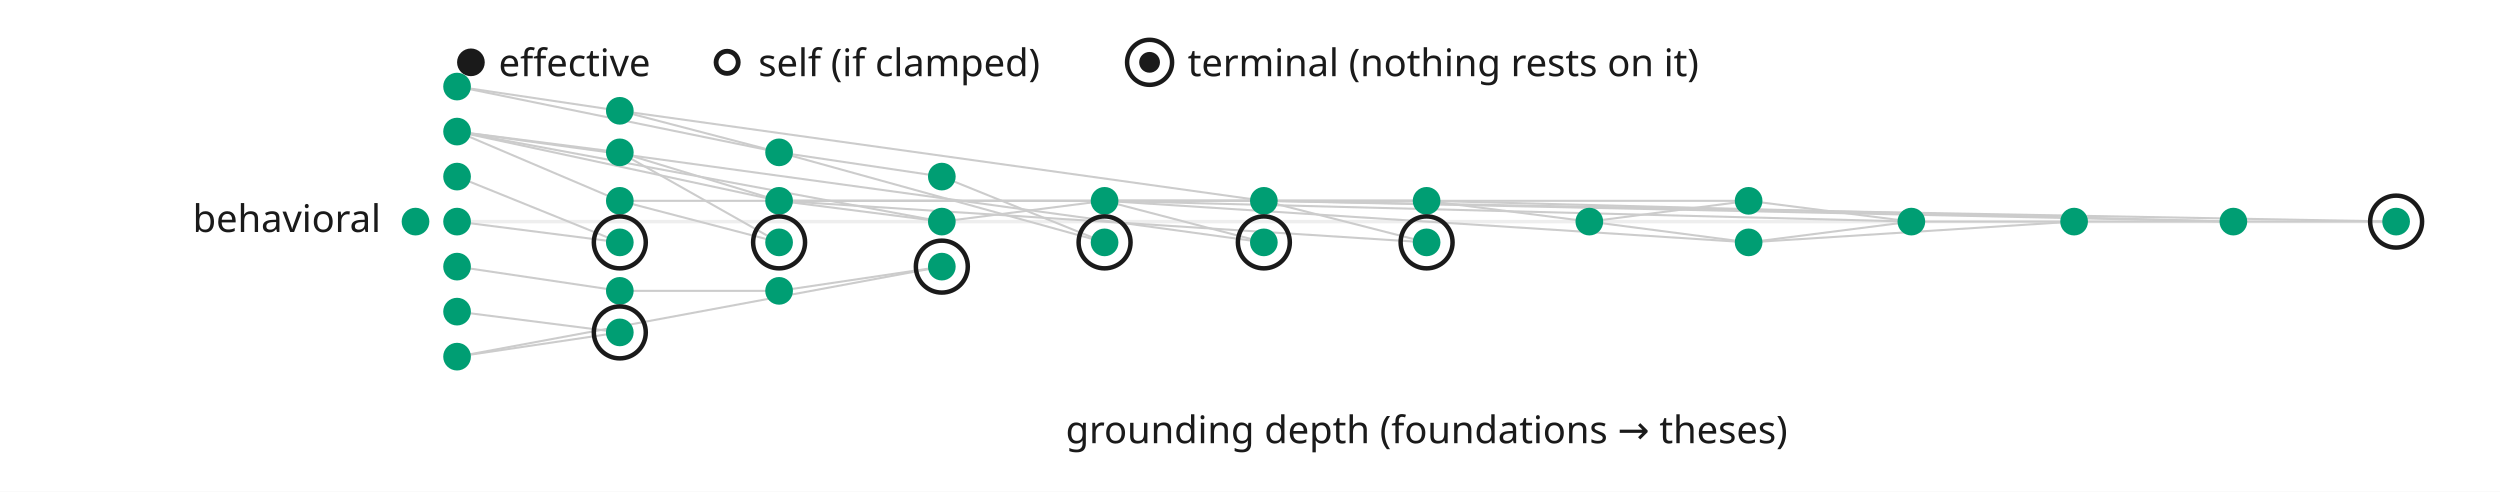
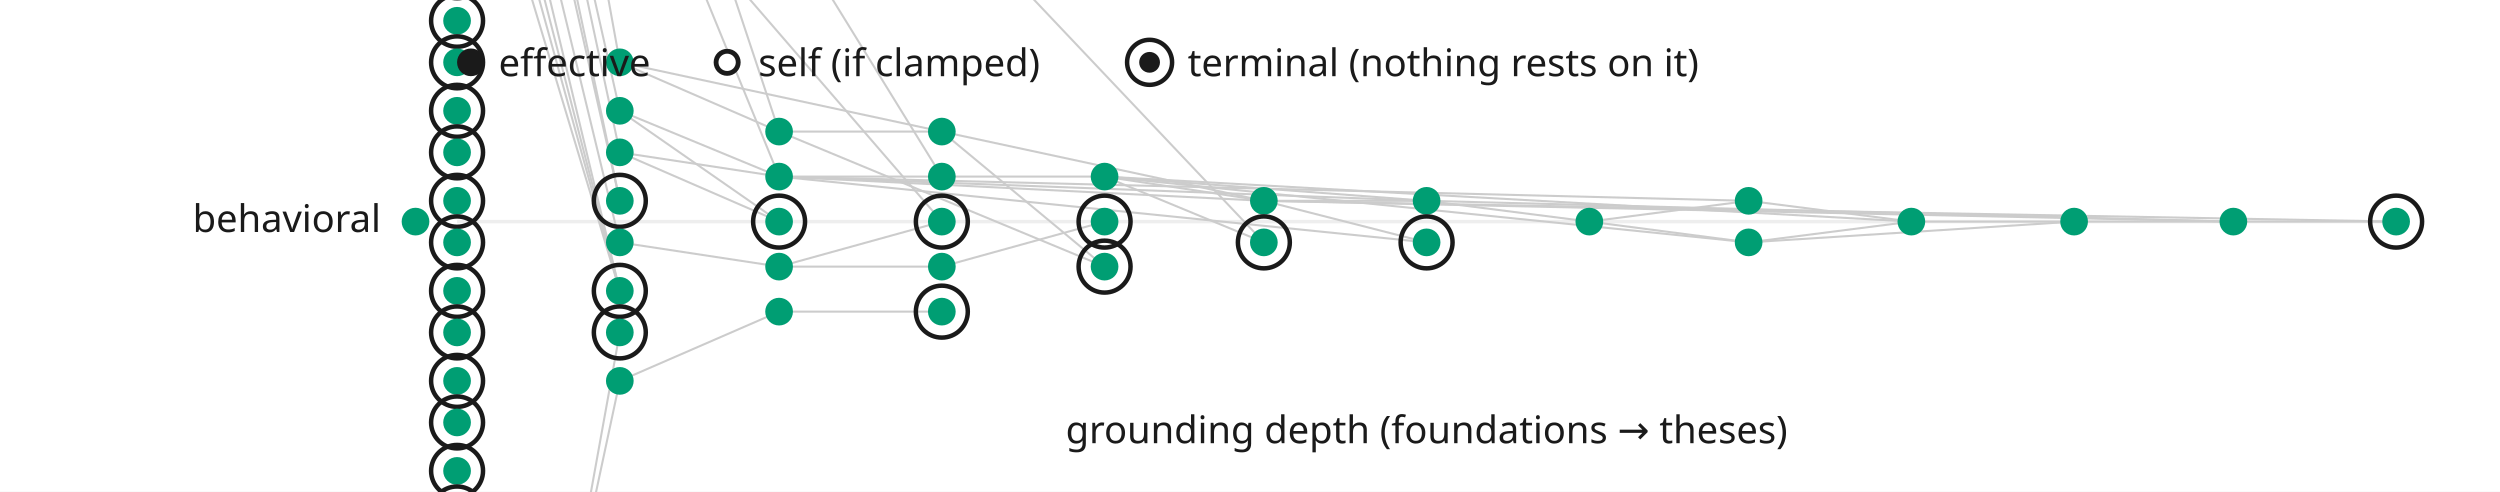
<svg xmlns="http://www.w3.org/2000/svg" width="722" height="142" font-family="sans-serif" font-size="11">
  <rect width="722" height="142" fill="white" />
  <line x1="132" y1="64" x2="692" y2="64" stroke="#eeeeee" />
  <circle cx="120" cy="64" r="4" fill="#009E73" />
  <text x="110" y="67" text-anchor="end" fill="#1a1a1a">behavioral</text>
  <line x1="365" y1="58" x2="412" y2="58" stroke="#cccccc" stroke-width="0.6" />
-   <line x1="319" y1="58" x2="412" y2="58" stroke="#cccccc" stroke-width="0.6" />
-   <line x1="225" y1="58" x2="412" y2="58" stroke="#cccccc" stroke-width="0.6" />
-   <line x1="132" y1="25" x2="179" y2="32" stroke="#cccccc" stroke-width="0.6" />
-   <line x1="179" y1="32" x2="365" y2="58" stroke="#cccccc" stroke-width="0.6" />
-   <line x1="225" y1="58" x2="365" y2="58" stroke="#cccccc" stroke-width="0.6" />
-   <line x1="319" y1="58" x2="365" y2="58" stroke="#cccccc" stroke-width="0.6" />
-   <line x1="132" y1="25" x2="225" y2="44" stroke="#cccccc" stroke-width="0.6" />
-   <line x1="179" y1="32" x2="225" y2="44" stroke="#cccccc" stroke-width="0.6" />
-   <line x1="225" y1="44" x2="272" y2="51" stroke="#cccccc" stroke-width="0.6" />
-   <line x1="132" y1="38" x2="225" y2="58" stroke="#cccccc" stroke-width="0.6" />
-   <line x1="179" y1="44" x2="225" y2="58" stroke="#cccccc" stroke-width="0.6" />
-   <line x1="179" y1="58" x2="225" y2="58" stroke="#cccccc" stroke-width="0.6" />
-   <line x1="132" y1="38" x2="179" y2="44" stroke="#cccccc" stroke-width="0.6" />
-   <line x1="132" y1="38" x2="179" y2="58" stroke="#cccccc" stroke-width="0.6" />
-   <line x1="179" y1="44" x2="225" y2="70" stroke="#cccccc" stroke-width="0.6" />
-   <line x1="179" y1="58" x2="225" y2="70" stroke="#cccccc" stroke-width="0.6" />
-   <line x1="132" y1="38" x2="272" y2="64" stroke="#cccccc" stroke-width="0.6" />
-   <line x1="225" y1="58" x2="272" y2="64" stroke="#cccccc" stroke-width="0.6" />
-   <line x1="272" y1="64" x2="319" y2="58" stroke="#cccccc" stroke-width="0.6" />
-   <line x1="319" y1="58" x2="365" y2="70" stroke="#cccccc" stroke-width="0.6" />
-   <line x1="132" y1="38" x2="365" y2="70" stroke="#cccccc" stroke-width="0.6" />
-   <line x1="132" y1="51" x2="179" y2="70" stroke="#cccccc" stroke-width="0.6" />
-   <line x1="132" y1="64" x2="179" y2="70" stroke="#cccccc" stroke-width="0.6" />
-   <line x1="132" y1="77" x2="179" y2="84" stroke="#cccccc" stroke-width="0.6" />
-   <line x1="179" y1="84" x2="225" y2="84" stroke="#cccccc" stroke-width="0.6" />
-   <line x1="132" y1="90" x2="179" y2="96" stroke="#cccccc" stroke-width="0.6" />
-   <line x1="132" y1="103" x2="179" y2="96" stroke="#cccccc" stroke-width="0.6" />
-   <line x1="132" y1="103" x2="272" y2="77" stroke="#cccccc" stroke-width="0.6" />
-   <line x1="225" y1="84" x2="272" y2="77" stroke="#cccccc" stroke-width="0.6" />
+   <line x1="319" y1="51" x2="412" y2="58" stroke="#cccccc" stroke-width="0.6" />
+   <line x1="225" y1="51" x2="412" y2="58" stroke="#cccccc" stroke-width="0.6" />
+   <line x1="132" y1="-242" x2="179" y2="18" stroke="#cccccc" stroke-width="0.6" />
+   <line x1="179" y1="18" x2="365" y2="58" stroke="#cccccc" stroke-width="0.6" />
+   <line x1="225" y1="51" x2="365" y2="58" stroke="#cccccc" stroke-width="0.6" />
+   <line x1="319" y1="51" x2="365" y2="58" stroke="#cccccc" stroke-width="0.6" />
+   <line x1="132" y1="-242" x2="225" y2="38" stroke="#cccccc" stroke-width="0.6" />
+   <line x1="179" y1="18" x2="225" y2="38" stroke="#cccccc" stroke-width="0.6" />
+   <line x1="225" y1="38" x2="272" y2="38" stroke="#cccccc" stroke-width="0.6" />
+   <line x1="132" y1="-176" x2="225" y2="51" stroke="#cccccc" stroke-width="0.6" />
+   <line x1="179" y1="32" x2="225" y2="51" stroke="#cccccc" stroke-width="0.6" />
+   <line x1="179" y1="44" x2="225" y2="51" stroke="#cccccc" stroke-width="0.6" />
+   <line x1="132" y1="-176" x2="179" y2="32" stroke="#cccccc" stroke-width="0.6" />
+   <line x1="132" y1="-176" x2="179" y2="44" stroke="#cccccc" stroke-width="0.6" />
+   <line x1="179" y1="32" x2="225" y2="64" stroke="#cccccc" stroke-width="0.6" />
+   <line x1="179" y1="44" x2="225" y2="64" stroke="#cccccc" stroke-width="0.6" />
+   <line x1="132" y1="-176" x2="272" y2="51" stroke="#cccccc" stroke-width="0.6" />
+   <line x1="225" y1="51" x2="272" y2="51" stroke="#cccccc" stroke-width="0.6" />
+   <line x1="272" y1="51" x2="319" y2="51" stroke="#cccccc" stroke-width="0.6" />
+   <line x1="319" y1="51" x2="365" y2="70" stroke="#cccccc" stroke-width="0.6" />
+   <line x1="132" y1="-176" x2="365" y2="70" stroke="#cccccc" stroke-width="0.6" />
+   <line x1="132" y1="-164" x2="179" y2="58" stroke="#cccccc" stroke-width="0.6" />
+   <line x1="132" y1="-150" x2="179" y2="58" stroke="#cccccc" stroke-width="0.6" />
+   <line x1="132" y1="-124" x2="179" y2="70" stroke="#cccccc" stroke-width="0.6" />
+   <line x1="179" y1="70" x2="225" y2="77" stroke="#cccccc" stroke-width="0.6" />
+   <line x1="132" y1="-112" x2="179" y2="84" stroke="#cccccc" stroke-width="0.6" />
+   <line x1="132" y1="-98" x2="179" y2="84" stroke="#cccccc" stroke-width="0.6" />
+   <line x1="132" y1="-86" x2="179" y2="84" stroke="#cccccc" stroke-width="0.6" />
+   <line x1="132" y1="-72" x2="179" y2="84" stroke="#cccccc" stroke-width="0.6" />
+   <line x1="132" y1="-98" x2="272" y2="64" stroke="#cccccc" stroke-width="0.6" />
+   <line x1="225" y1="77" x2="272" y2="64" stroke="#cccccc" stroke-width="0.6" />
+   <line x1="225" y1="77" x2="272" y2="77" stroke="#cccccc" stroke-width="0.6" />
+   <line x1="272" y1="77" x2="319" y2="64" stroke="#cccccc" stroke-width="0.6" />
  <line x1="412" y1="58" x2="459" y2="64" stroke="#cccccc" stroke-width="0.6" />
-   <line x1="225" y1="44" x2="319" y2="70" stroke="#cccccc" stroke-width="0.6" />
-   <line x1="272" y1="51" x2="319" y2="70" stroke="#cccccc" stroke-width="0.6" />
-   <line x1="225" y1="58" x2="505" y2="58" stroke="#cccccc" stroke-width="0.6" />
+   <line x1="225" y1="38" x2="319" y2="77" stroke="#cccccc" stroke-width="0.6" />
+   <line x1="272" y1="38" x2="319" y2="77" stroke="#cccccc" stroke-width="0.6" />
+   <line x1="225" y1="51" x2="505" y2="58" stroke="#cccccc" stroke-width="0.6" />
  <line x1="459" y1="64" x2="505" y2="58" stroke="#cccccc" stroke-width="0.6" />
-   <line x1="319" y1="58" x2="505" y2="70" stroke="#cccccc" stroke-width="0.6" />
+   <line x1="319" y1="51" x2="505" y2="70" stroke="#cccccc" stroke-width="0.6" />
  <line x1="459" y1="64" x2="505" y2="70" stroke="#cccccc" stroke-width="0.6" />
  <line x1="505" y1="70" x2="552" y2="64" stroke="#cccccc" stroke-width="0.6" />
-   <line x1="319" y1="58" x2="552" y2="64" stroke="#cccccc" stroke-width="0.6" />
+   <line x1="319" y1="51" x2="552" y2="64" stroke="#cccccc" stroke-width="0.6" />
  <line x1="505" y1="58" x2="552" y2="64" stroke="#cccccc" stroke-width="0.6" />
  <line x1="552" y1="64" x2="599" y2="64" stroke="#cccccc" stroke-width="0.6" />
  <line x1="505" y1="70" x2="599" y2="64" stroke="#cccccc" stroke-width="0.6" />
+   <line x1="132" y1="356" x2="179" y2="96" stroke="#cccccc" stroke-width="0.6" />
+   <line x1="132" y1="330" x2="179" y2="110" stroke="#cccccc" stroke-width="0.6" />
+   <line x1="179" y1="110" x2="225" y2="90" stroke="#cccccc" stroke-width="0.6" />
+   <line x1="225" y1="90" x2="272" y2="90" stroke="#cccccc" stroke-width="0.6" />
  <line x1="365" y1="58" x2="645" y2="64" stroke="#cccccc" stroke-width="0.6" />
  <line x1="599" y1="64" x2="645" y2="64" stroke="#cccccc" stroke-width="0.6" />
  <line x1="412" y1="58" x2="645" y2="64" stroke="#cccccc" stroke-width="0.6" />
  <line x1="365" y1="58" x2="692" y2="64" stroke="#cccccc" stroke-width="0.6" />
  <line x1="645" y1="64" x2="692" y2="64" stroke="#cccccc" stroke-width="0.6" />
-   <line x1="225" y1="58" x2="412" y2="70" stroke="#cccccc" stroke-width="0.6" />
+   <line x1="225" y1="51" x2="412" y2="70" stroke="#cccccc" stroke-width="0.6" />
  <line x1="365" y1="58" x2="412" y2="70" stroke="#cccccc" stroke-width="0.6" />
  <circle cx="412" cy="58" r="4" fill="#009E73" />
-   <circle cx="132" cy="25" r="4" fill="#009E73" />
+   <circle cx="132" cy="-242" r="4" fill="#009E73" />
+   <circle cx="179" cy="18" r="4" fill="#009E73" />
+   <circle cx="365" cy="58" r="4" fill="#009E73" />
+   <circle cx="225" cy="38" r="4" fill="#009E73" />
+   <circle cx="272" cy="38" r="4" fill="#009E73" />
+   <circle cx="225" cy="51" r="4" fill="#009E73" />
  <circle cx="179" cy="32" r="4" fill="#009E73" />
-   <circle cx="365" cy="58" r="4" fill="#009E73" />
-   <circle cx="225" cy="44" r="4" fill="#009E73" />
+   <circle cx="179" cy="44" r="4" fill="#009E73" />
+   <circle cx="225" cy="64" r="4" fill="#009E73" />
+   <circle cx="225" cy="64" r="7.5" fill="none" stroke="#1a1a1a" stroke-width="1.3" />
+   <circle cx="132" cy="-228" r="4" fill="#009E73" />
+   <circle cx="132" cy="-228" r="7.5" fill="none" stroke="#1a1a1a" stroke-width="1.3" />
+   <circle cx="132" cy="-216" r="4" fill="#009E73" />
+   <circle cx="132" cy="-216" r="7.5" fill="none" stroke="#1a1a1a" stroke-width="1.3" />
+   <circle cx="132" cy="-202" r="4" fill="#009E73" />
+   <circle cx="132" cy="-202" r="7.5" fill="none" stroke="#1a1a1a" stroke-width="1.3" />
+   <circle cx="132" cy="-190" r="4" fill="#009E73" />
+   <circle cx="132" cy="-190" r="7.5" fill="none" stroke="#1a1a1a" stroke-width="1.3" />
+   <circle cx="132" cy="-176" r="4" fill="#009E73" />
  <circle cx="272" cy="51" r="4" fill="#009E73" />
-   <circle cx="225" cy="58" r="4" fill="#009E73" />
-   <circle cx="179" cy="44" r="4" fill="#009E73" />
-   <circle cx="179" cy="58" r="4" fill="#009E73" />
-   <circle cx="225" cy="70" r="4" fill="#009E73" />
-   <circle cx="225" cy="70" r="7.5" fill="none" stroke="#1a1a1a" stroke-width="1.3" />
-   <circle cx="132" cy="38" r="4" fill="#009E73" />
-   <circle cx="272" cy="64" r="4" fill="#009E73" />
-   <circle cx="319" cy="58" r="4" fill="#009E73" />
+   <circle cx="319" cy="51" r="4" fill="#009E73" />
  <circle cx="365" cy="70" r="4" fill="#009E73" />
  <circle cx="365" cy="70" r="7.5" fill="none" stroke="#1a1a1a" stroke-width="1.3" />
+   <circle cx="179" cy="58" r="4" fill="#009E73" />
+   <circle cx="179" cy="58" r="7.5" fill="none" stroke="#1a1a1a" stroke-width="1.3" />
+   <circle cx="132" cy="-164" r="4" fill="#009E73" />
+   <circle cx="132" cy="-150" r="4" fill="#009E73" />
+   <circle cx="132" cy="-138" r="4" fill="#009E73" />
+   <circle cx="132" cy="-138" r="7.5" fill="none" stroke="#1a1a1a" stroke-width="1.3" />
+   <circle cx="132" cy="-124" r="4" fill="#009E73" />
  <circle cx="179" cy="70" r="4" fill="#009E73" />
-   <circle cx="179" cy="70" r="7.5" fill="none" stroke="#1a1a1a" stroke-width="1.3" />
-   <circle cx="132" cy="51" r="4" fill="#009E73" />
-   <circle cx="132" cy="64" r="4" fill="#009E73" />
-   <circle cx="132" cy="77" r="4" fill="#009E73" />
+   <circle cx="225" cy="77" r="4" fill="#009E73" />
  <circle cx="179" cy="84" r="4" fill="#009E73" />
-   <circle cx="225" cy="84" r="4" fill="#009E73" />
-   <circle cx="179" cy="96" r="4" fill="#009E73" />
-   <circle cx="179" cy="96" r="7.5" fill="none" stroke="#1a1a1a" stroke-width="1.3" />
-   <circle cx="132" cy="90" r="4" fill="#009E73" />
-   <circle cx="132" cy="103" r="4" fill="#009E73" />
+   <circle cx="179" cy="84" r="7.5" fill="none" stroke="#1a1a1a" stroke-width="1.3" />
+   <circle cx="132" cy="-112" r="4" fill="#009E73" />
+   <circle cx="132" cy="-98" r="4" fill="#009E73" />
+   <circle cx="132" cy="-86" r="4" fill="#009E73" />
+   <circle cx="132" cy="-72" r="4" fill="#009E73" />
+   <circle cx="272" cy="64" r="4" fill="#009E73" />
+   <circle cx="272" cy="64" r="7.5" fill="none" stroke="#1a1a1a" stroke-width="1.3" />
  <circle cx="272" cy="77" r="4" fill="#009E73" />
-   <circle cx="272" cy="77" r="7.5" fill="none" stroke="#1a1a1a" stroke-width="1.3" />
+   <circle cx="319" cy="64" r="4" fill="#009E73" />
+   <circle cx="319" cy="64" r="7.5" fill="none" stroke="#1a1a1a" stroke-width="1.3" />
+   <circle cx="132" cy="-60" r="4" fill="#009E73" />
+   <circle cx="132" cy="-60" r="7.5" fill="none" stroke="#1a1a1a" stroke-width="1.3" />
+   <circle cx="132" cy="-46" r="4" fill="#009E73" />
+   <circle cx="132" cy="-46" r="7.5" fill="none" stroke="#1a1a1a" stroke-width="1.3" />
+   <circle cx="132" cy="-34" r="4" fill="#009E73" />
+   <circle cx="132" cy="-34" r="7.5" fill="none" stroke="#1a1a1a" stroke-width="1.3" />
+   <circle cx="132" cy="-20" r="4" fill="#009E73" />
+   <circle cx="132" cy="-20" r="7.5" fill="none" stroke="#1a1a1a" stroke-width="1.3" />
+   <circle cx="132" cy="-8" r="4" fill="#009E73" />
+   <circle cx="132" cy="-8" r="7.5" fill="none" stroke="#1a1a1a" stroke-width="1.3" />
+   <circle cx="132" cy="6" r="4" fill="#009E73" />
+   <circle cx="132" cy="6" r="7.5" fill="none" stroke="#1a1a1a" stroke-width="1.3" />
+   <circle cx="132" cy="18" r="4" fill="#009E73" />
+   <circle cx="132" cy="18" r="7.5" fill="none" stroke="#1a1a1a" stroke-width="1.3" />
+   <circle cx="132" cy="32" r="4" fill="#009E73" />
+   <circle cx="132" cy="32" r="7.5" fill="none" stroke="#1a1a1a" stroke-width="1.3" />
+   <circle cx="132" cy="44" r="4" fill="#009E73" />
+   <circle cx="132" cy="44" r="7.5" fill="none" stroke="#1a1a1a" stroke-width="1.3" />
+   <circle cx="132" cy="58" r="4" fill="#009E73" />
+   <circle cx="132" cy="58" r="7.5" fill="none" stroke="#1a1a1a" stroke-width="1.3" />
+   <circle cx="132" cy="70" r="4" fill="#009E73" />
+   <circle cx="132" cy="70" r="7.5" fill="none" stroke="#1a1a1a" stroke-width="1.3" />
+   <circle cx="132" cy="84" r="4" fill="#009E73" />
+   <circle cx="132" cy="84" r="7.5" fill="none" stroke="#1a1a1a" stroke-width="1.3" />
+   <circle cx="132" cy="96" r="4" fill="#009E73" />
+   <circle cx="132" cy="96" r="7.5" fill="none" stroke="#1a1a1a" stroke-width="1.3" />
+   <circle cx="132" cy="110" r="4" fill="#009E73" />
+   <circle cx="132" cy="110" r="7.5" fill="none" stroke="#1a1a1a" stroke-width="1.3" />
+   <circle cx="132" cy="122" r="4" fill="#009E73" />
+   <circle cx="132" cy="122" r="7.5" fill="none" stroke="#1a1a1a" stroke-width="1.3" />
+   <circle cx="132" cy="136" r="4" fill="#009E73" />
+   <circle cx="132" cy="136" r="7.5" fill="none" stroke="#1a1a1a" stroke-width="1.3" />
+   <circle cx="132" cy="148" r="4" fill="#009E73" />
+   <circle cx="132" cy="148" r="7.5" fill="none" stroke="#1a1a1a" stroke-width="1.3" />
+   <circle cx="132" cy="162" r="4" fill="#009E73" />
+   <circle cx="132" cy="162" r="7.5" fill="none" stroke="#1a1a1a" stroke-width="1.3" />
+   <circle cx="132" cy="174" r="4" fill="#009E73" />
+   <circle cx="132" cy="174" r="7.5" fill="none" stroke="#1a1a1a" stroke-width="1.3" />
+   <circle cx="132" cy="188" r="4" fill="#009E73" />
+   <circle cx="132" cy="188" r="7.5" fill="none" stroke="#1a1a1a" stroke-width="1.3" />
+   <circle cx="132" cy="200" r="4" fill="#009E73" />
+   <circle cx="132" cy="200" r="7.5" fill="none" stroke="#1a1a1a" stroke-width="1.3" />
+   <circle cx="132" cy="214" r="4" fill="#009E73" />
+   <circle cx="132" cy="214" r="7.5" fill="none" stroke="#1a1a1a" stroke-width="1.3" />
+   <circle cx="132" cy="226" r="4" fill="#009E73" />
+   <circle cx="132" cy="226" r="7.5" fill="none" stroke="#1a1a1a" stroke-width="1.3" />
  <circle cx="459" cy="64" r="4" fill="#009E73" />
-   <circle cx="319" cy="70" r="4" fill="#009E73" />
-   <circle cx="319" cy="70" r="7.5" fill="none" stroke="#1a1a1a" stroke-width="1.3" />
+   <circle cx="319" cy="77" r="4" fill="#009E73" />
+   <circle cx="319" cy="77" r="7.5" fill="none" stroke="#1a1a1a" stroke-width="1.3" />
  <circle cx="505" cy="58" r="4" fill="#009E73" />
  <circle cx="505" cy="70" r="4" fill="#009E73" />
  <circle cx="552" cy="64" r="4" fill="#009E73" />
  <circle cx="599" cy="64" r="4" fill="#009E73" />
+   <circle cx="132" cy="240" r="4" fill="#009E73" />
+   <circle cx="132" cy="240" r="7.5" fill="none" stroke="#1a1a1a" stroke-width="1.3" />
+   <circle cx="132" cy="252" r="4" fill="#009E73" />
+   <circle cx="132" cy="252" r="7.5" fill="none" stroke="#1a1a1a" stroke-width="1.3" />
+   <circle cx="132" cy="266" r="4" fill="#009E73" />
+   <circle cx="132" cy="266" r="7.5" fill="none" stroke="#1a1a1a" stroke-width="1.3" />
+   <circle cx="132" cy="278" r="4" fill="#009E73" />
+   <circle cx="132" cy="278" r="7.5" fill="none" stroke="#1a1a1a" stroke-width="1.3" />
+   <circle cx="132" cy="292" r="4" fill="#009E73" />
+   <circle cx="132" cy="292" r="7.5" fill="none" stroke="#1a1a1a" stroke-width="1.3" />
+   <circle cx="132" cy="304" r="4" fill="#009E73" />
+   <circle cx="132" cy="304" r="7.5" fill="none" stroke="#1a1a1a" stroke-width="1.3" />
+   <circle cx="132" cy="318" r="4" fill="#009E73" />
+   <circle cx="132" cy="318" r="7.5" fill="none" stroke="#1a1a1a" stroke-width="1.3" />
+   <circle cx="132" cy="330" r="4" fill="#009E73" />
+   <circle cx="132" cy="344" r="4" fill="#009E73" />
+   <circle cx="132" cy="344" r="7.5" fill="none" stroke="#1a1a1a" stroke-width="1.3" />
+   <circle cx="132" cy="356" r="4" fill="#009E73" />
+   <circle cx="179" cy="96" r="4" fill="#009E73" />
+   <circle cx="179" cy="96" r="7.5" fill="none" stroke="#1a1a1a" stroke-width="1.3" />
+   <circle cx="179" cy="110" r="4" fill="#009E73" />
+   <circle cx="225" cy="90" r="4" fill="#009E73" />
+   <circle cx="272" cy="90" r="4" fill="#009E73" />
+   <circle cx="272" cy="90" r="7.5" fill="none" stroke="#1a1a1a" stroke-width="1.3" />
+   <circle cx="132" cy="370" r="4" fill="#009E73" />
+   <circle cx="132" cy="370" r="7.5" fill="none" stroke="#1a1a1a" stroke-width="1.3" />
  <circle cx="645" cy="64" r="4" fill="#009E73" />
  <circle cx="692" cy="64" r="4" fill="#009E73" />
  <circle cx="692" cy="64" r="7.5" fill="none" stroke="#1a1a1a" stroke-width="1.3" />
  <circle cx="412" cy="70" r="4" fill="#009E73" />
  <circle cx="412" cy="70" r="7.5" fill="none" stroke="#1a1a1a" stroke-width="1.3" />
  <circle cx="136" cy="18" r="4" fill="#1a1a1a" />
  <text x="144" y="22" fill="#1a1a1a">effective</text>
  <circle cx="210" cy="18" r="3.2" fill="white" stroke="#1a1a1a" stroke-width="1.4" />
  <text x="219" y="22" fill="#1a1a1a">self (if clamped)</text>
  <circle cx="332" cy="18" r="6.5" fill="none" stroke="#1a1a1a" stroke-width="1.3" />
  <circle cx="332" cy="18" r="3" fill="#1a1a1a" />
  <text x="343" y="22" fill="#1a1a1a">terminal (nothing rests on it)</text>
  <text x="412" y="128" text-anchor="middle" fill="#1a1a1a">grounding depth  (foundations → theses)</text>
</svg>
